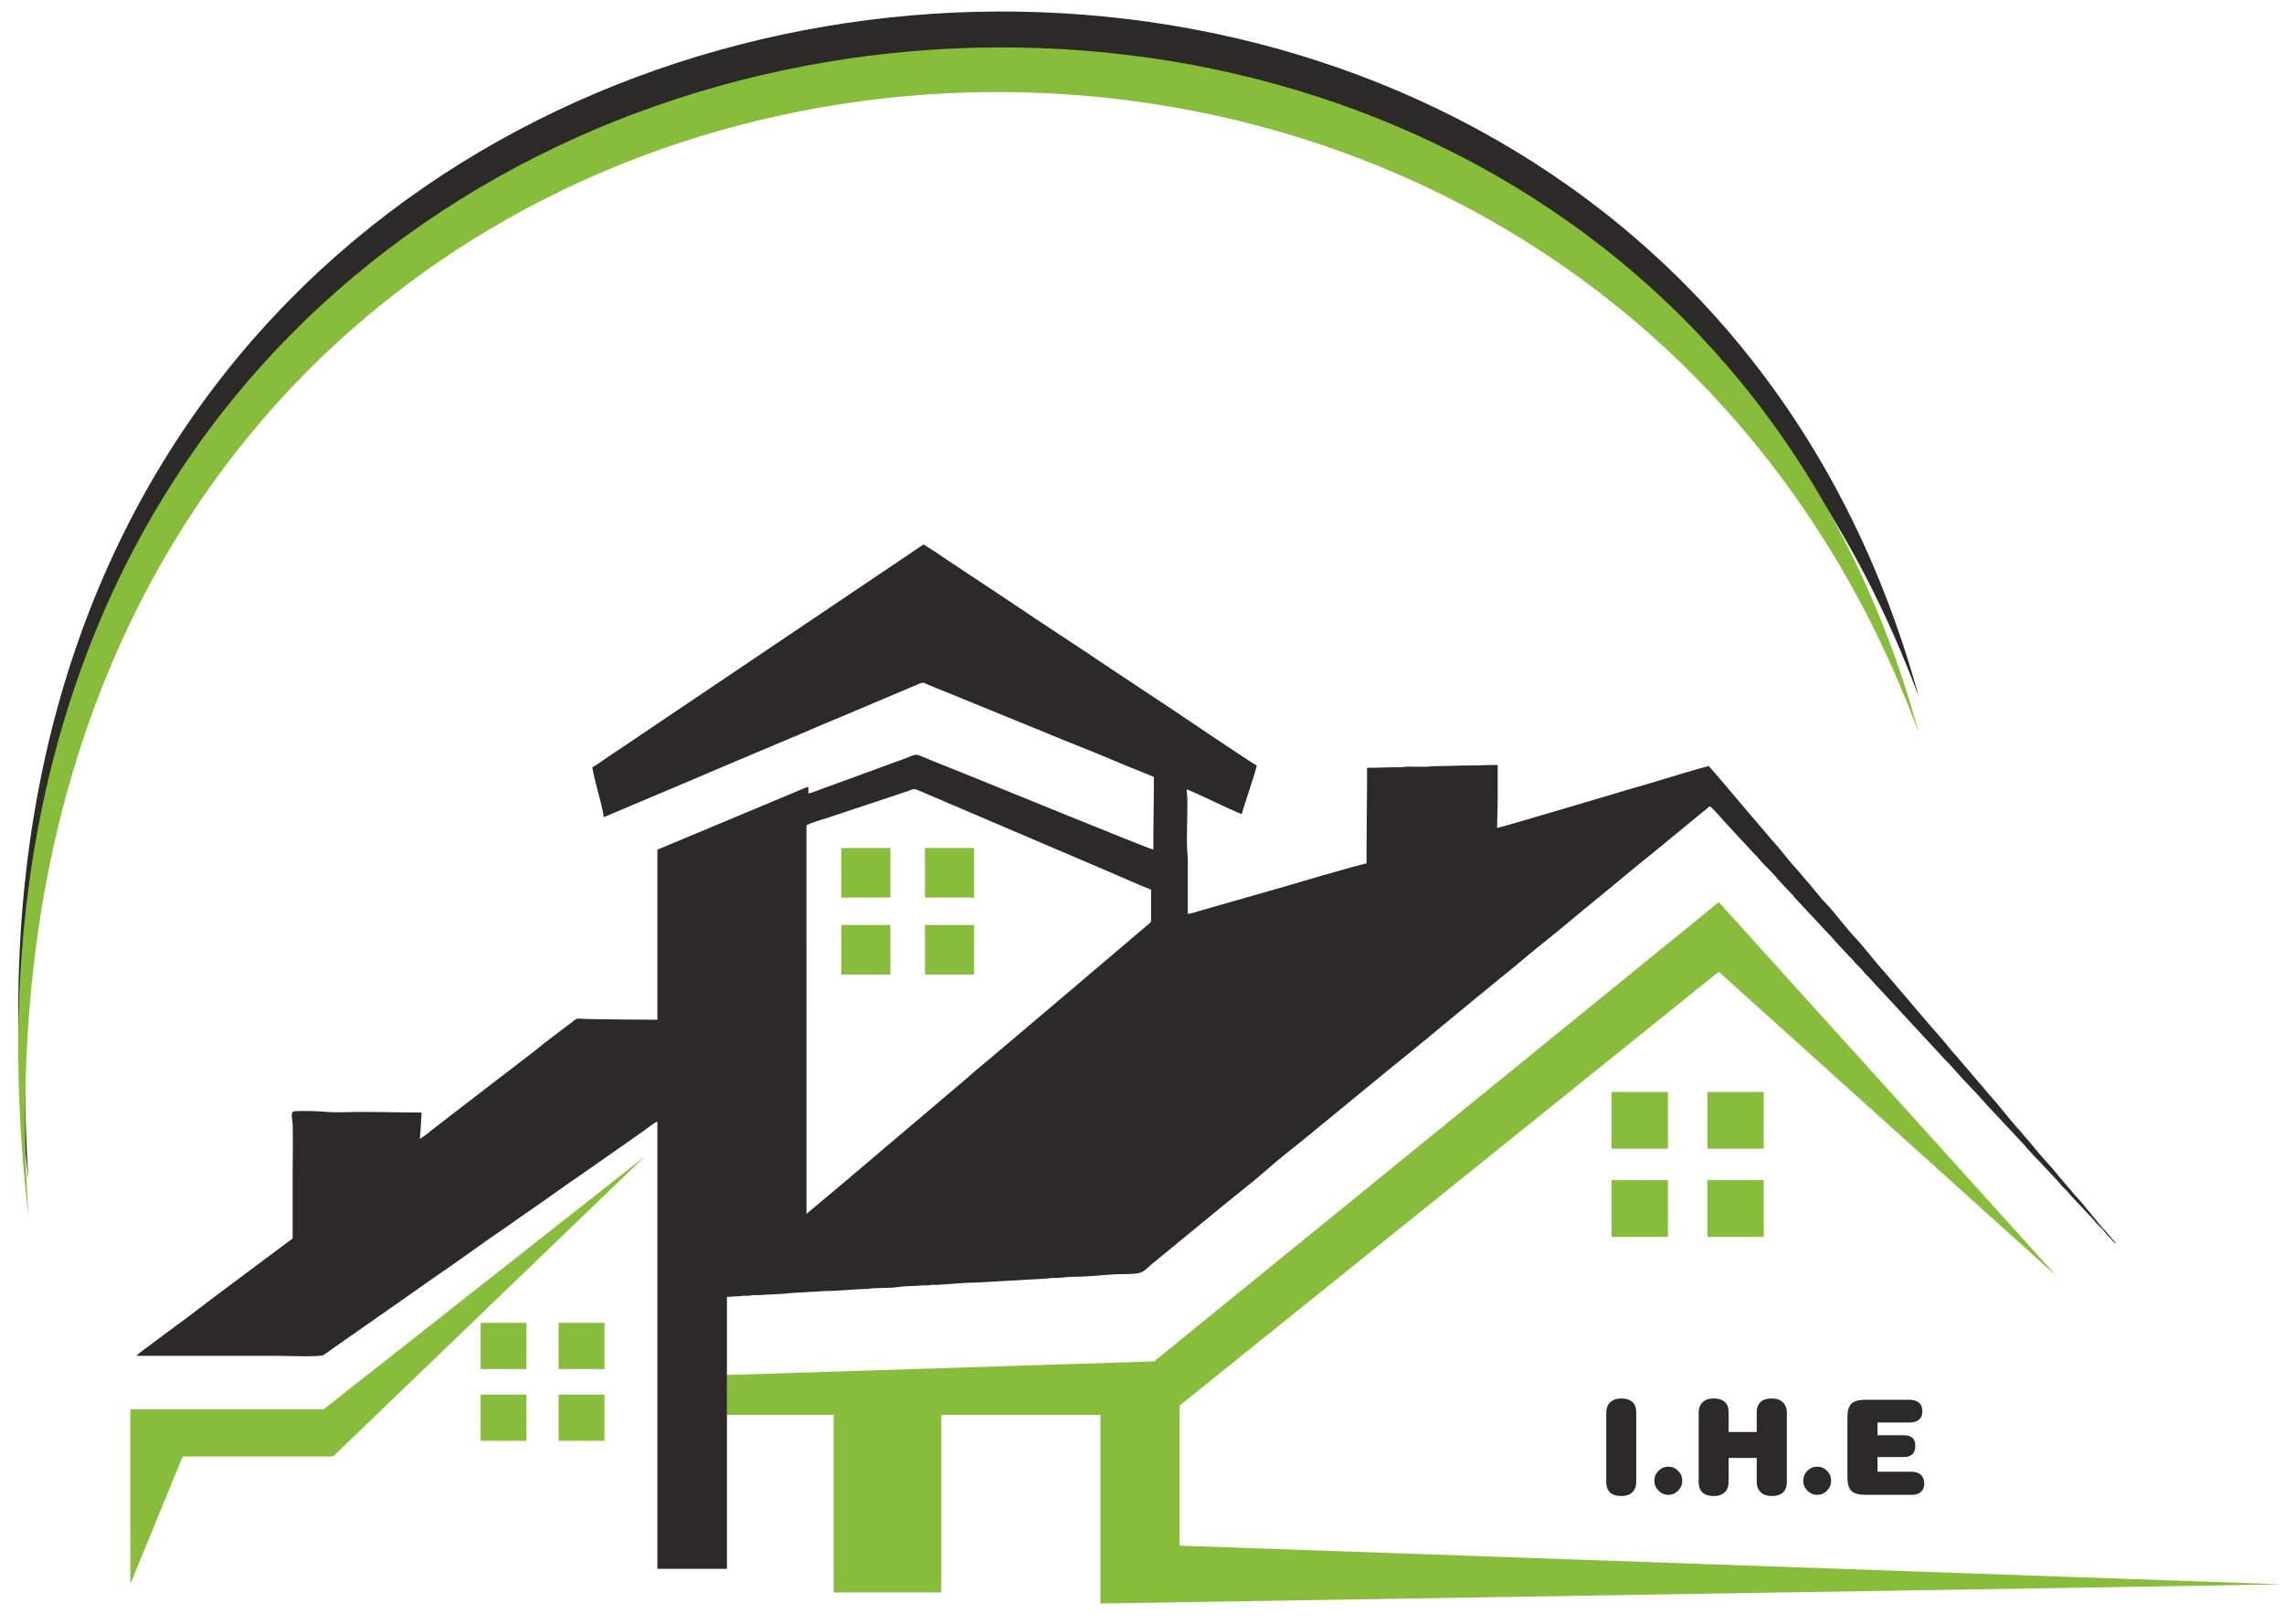
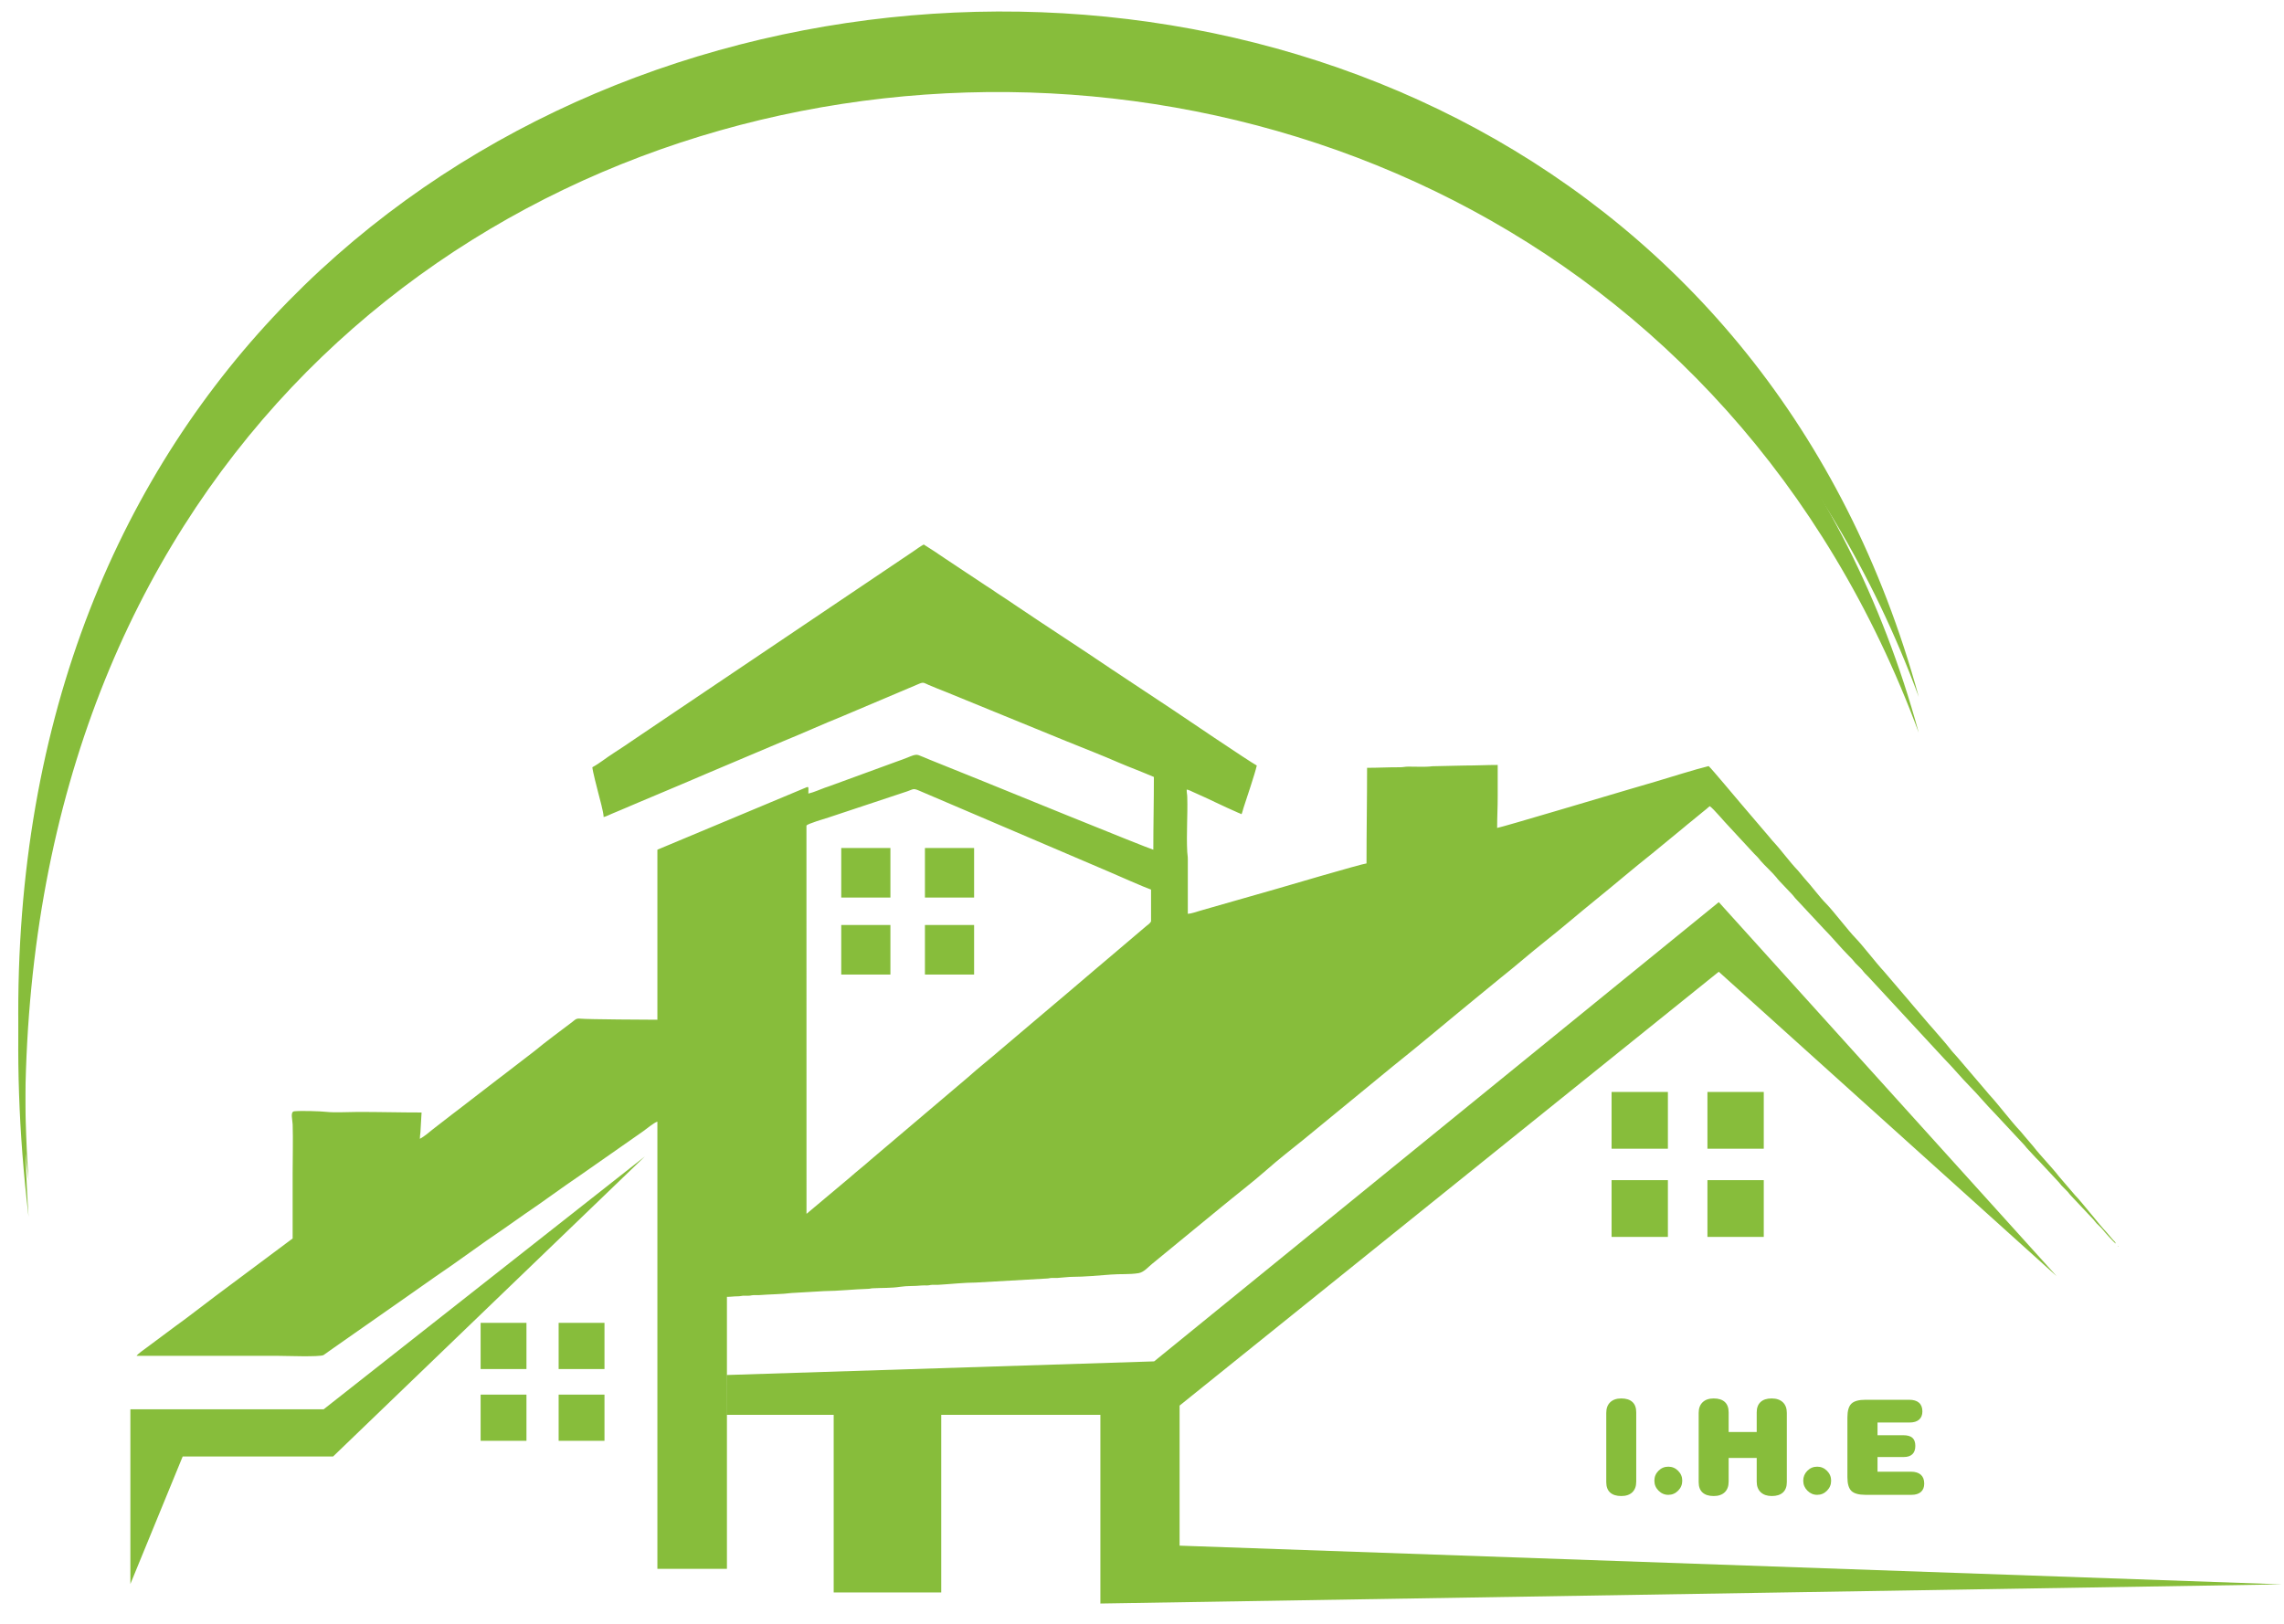
<svg xmlns="http://www.w3.org/2000/svg" xml:space="preserve" width="225mm" height="160mm" version="1.1" style="shape-rendering:geometricPrecision; text-rendering:geometricPrecision; image-rendering:optimizeQuality; fill-rule:evenodd; clip-rule:evenodd" viewBox="0 0 22500 16000">
  <defs>
    <style type="text/css">
   
    .fil2 {fill:none}
-     .fil1 {fill:#2B2A29}
+     .fil1 {fill:#87BD3B}
    .fil0 {fill:#87BD3B}
-     .fil3 {fill:#2B2A29;fill-rule:nonzero}
+     .fil3 {fill:#87BD3B;fill-rule:nonzero}
   
  </style>
  </defs>
  <g id="Katman_x0020_1">
    <g id="_1956090063456">
      <polygon class="fil0" points="7158.13,13548.57 11369.55,13414.3 16932.09,8889.14 20260.68,12575.12 16931.71,9575.06 11620.34,13849.81 11620.34,15229.97 22480.08,15611.38 10840,15800.22 10840,13941.11 9272.22,13941.11 9272.22,15691.32 8212.74,15691.32 8212.74,13941.11 7156.83,13941.11 " />
      <polygon class="fil0" points="15875.89,10759.53 16430.66,10759.53 16430.66,11318.8 15875.89,11318.8 " />
      <polygon class="fil0" points="16820.22,10759.53 17375.08,10759.53 17375.08,11318.8 16820.22,11318.8 " />
      <polygon class="fil0" points="4734.72,13034.64 5186.23,13034.64 5186.23,13489.82 4734.72,13489.82 " />
      <polygon class="fil0" points="5503.25,13034.64 5954.84,13034.64 5954.84,13489.82 5503.25,13489.82 " />
      <polygon class="fil0" points="8287.19,8355.78 8771.55,8355.78 8771.55,8844.02 8287.19,8844.02 " />
      <polygon class="fil0" points="9111.66,8355.78 9596.02,8355.78 9596.02,8844.02 9111.66,8844.02 " />
      <polygon class="fil0" points="15875.89,11628.5 16430.66,11628.5 16430.66,12187.77 15875.89,12187.77 " />
      <polygon class="fil0" points="16820.22,11628.5 17375.08,11628.5 17375.08,12187.77 16820.22,12187.77 " />
      <polygon class="fil0" points="4734.72,13741.83 5186.23,13741.83 5186.23,14196.93 4734.72,14196.93 " />
      <polygon class="fil0" points="5503.25,13741.83 5954.84,13741.83 5954.84,14196.93 5503.25,14196.93 " />
      <polygon class="fil0" points="8287.19,9114.4 8771.55,9114.4 8771.55,9602.65 8287.19,9602.65 " />
      <polygon class="fil0" points="9111.66,9114.4 9596.02,9114.4 9596.02,9602.65 9111.66,9602.65 " />
      <polygon class="fil0" points="1284.36,13886.31 1799.74,13886.31 3188.51,13886.31 6352.64,11395 3281.55,14351.17 1799.74,14351.17 1284.36,15607.8 1284.36,14351.17 " />
      <path class="fil1" d="M7944.95 11960.68l-0.53 -3825.29c5.64,-17.91 189.6,-70.95 218.02,-80.47l776 -257.81c57.15,-19.51 56.01,-32.31 113.01,-7.77l1868.87 798.4c77.19,33.23 363.88,160.04 418.82,177.79l0.08 312.06c-9.3,22.1 -32.31,34.14 -47.55,47.78l-372.65 316.56c-35.2,31.63 -72.55,59.6 -106.3,89.77l-317.71 270.53c-36.27,30.64 -68.66,58.07 -106.3,89.77l-530.93 449.77c-96.55,84.28 -228.46,188.45 -318.31,269.92l-955 810.06c-70.88,63.56 -141.06,116.82 -211.93,180.23l-427.59 358.7zm12897.94 293.16c-5.49,-20.96 -15.55,-22.33 -28.73,-38.64l-61.88 -72.7c-72.4,-75.29 -240.89,-294.53 -311.91,-366.85l-95.64 -111.79c-19.74,-25.68 -42.45,-46.79 -62.11,-72.47 -68.96,-89.85 -183.5,-205.53 -250.71,-293.4l-92.97 -109.05c-13.57,-14.47 -16.85,-22.1 -30.56,-36.65 -110.12,-117.2 -205.99,-251.1 -314.73,-369.52 -13.41,-14.63 -18.44,-22.63 -30.79,-36.58l-281.5 -329.89c-21.49,-25.91 -41.99,-44.58 -62.8,-71.71 -58.67,-76.51 -125.58,-147.16 -187.92,-221.61 -21.34,-25.53 -46.33,-50.22 -65.15,-75.06l-126.73 -148.07c-12.96,-14.1 -16.69,-21.95 -30.56,-36.65l-250.72 -293.39c-74.91,-79.64 -210.02,-257.35 -281.43,-329.97 -64.92,-66.23 -218.17,-266.04 -281.12,-330.13 -76.05,-77.35 -145.02,-175.19 -220.23,-256.66l-61.19 -73.46c-89.01,-92.59 -162.86,-199.81 -250.72,-293.24 -13.87,-14.71 -17.68,-22.55 -30.63,-36.65l-281.43 -329.97c-31.47,-35.82 -295.98,-354.21 -318.77,-371.05 -121.01,28.58 -395.73,115.3 -518.73,151.65 -88.02,25.99 -170.09,49.99 -259.18,75.98 -162.85,47.4 -1269.66,378.66 -1305.55,381.64 0,-108.6 5.56,-197.3 5.56,-304.6 0,-105.31 0,-210.63 0,-315.95 -111.33,0 -208.34,5.87 -323.11,5.64l-321.58 7.17c-70.65,9.83 -164.84,2.89 -241.35,3.88 -32.08,0.38 -41.99,6.18 -77.57,6.02 -114.01,-0.53 -214.75,5.49 -323.19,5.49 0,319.15 -5.56,621.61 -5.56,942.13 -48.24,4.11 -841.85,237.68 -879.65,248.89l-656.05 187.54c-38.1,11.2 -73,20.73 -108.44,31.17 -29.19,8.68 -84.89,28.19 -116.21,28.88l0 -536.03c0.15,-34.37 -4.19,-46.18 -5.57,-73.23 -9.6,-178.48 5.49,-362.51 0.08,-541.83 -0.84,-29.34 -5.64,-38.48 -5.64,-73.15 19.05,1.6 48.62,17.98 68.36,26.59 147.38,64.32 289.27,136.79 436.88,200.73 14.79,6.4 22.41,8.46 35.06,15.31 8.38,-17.75 11.81,-38.4 18.82,-60.05 32.85,-102.19 111.49,-332.02 131.53,-419.51 -75.59,-40.54 -758.17,-502.27 -817.76,-542.73l-616.12 -408.46c-305.51,-207.21 -615.44,-406.18 -921.33,-612.7 -35.96,-24.31 -67.13,-45.26 -103.63,-70.03l-101.43 -66.53c-36.13,-24.46 -66.84,-46.86 -104.18,-69.27l-410.59 -272.58c-33.3,-22.56 -66.68,-45.27 -100.14,-67.75l-105.85 -67.67c-34.14,18.29 -68.35,44.27 -101.43,66.6l-2345.3 1579.67c-137.4,92.74 -269.76,182.13 -407.85,275.33 -70.11,47.4 -133.59,91.29 -204.84,136.56 -68.36,43.21 -134.2,98.45 -205.07,136.48 3.51,43.29 45.19,200.57 55.63,242.56 13.72,54.64 54.72,198.37 55.71,248.28 25.76,-6.1 58.45,-23.78 83.67,-33.83 28.12,-11.28 53.57,-22.56 82.76,-34.6 54.72,-22.71 114,-49.23 168.57,-71.86 114.31,-47.4 223.89,-95.03 338.35,-142.58 111.57,-46.26 223.28,-94.96 337.29,-143.58l754.43 -319.14c199.05,-81.01 394.52,-170.32 593.87,-250.57l754.36 -319.45c39.17,-16.69 50.98,-2.44 88.32,13.94 57.69,25.23 112.18,45.5 171.16,69.35l1194.44 488.4c168.95,68.36 344.53,136.41 511.8,209.49 57.61,25.3 112.02,45.5 171,69.35 30.56,12.42 53.04,21.49 83.6,33.83l86.8 36.28c0,245.46 -5.56,473.84 -5.56,716.56 -53.73,-12.73 -1654.65,-665.81 -1682.47,-677.01l-522.01 -210.41c-36.88,-14.93 -71.71,-30.86 -107.22,-43.97 -34.06,-12.57 -78.64,11.66 -110.88,23.86 -34.67,13.18 -71.4,28.04 -110.11,40.84l-646.61 236.47c-19.35,7.7 -33.68,11.51 -53.95,18.67 -55.17,19.58 -106,44.73 -164.99,58.6 0,-77.73 10.29,-73.31 -48.46,-49.15l-1438.84 602.1 0 1675.53c-68.58,0 -698.27,-3.43 -758.78,-10.67 -43.28,-5.18 -55.17,13.95 -78.49,31.63 -124.75,95.1 -252.54,187.69 -373.33,287.6l-313.43 241.11c-23.02,17.45 -42.22,32.08 -63.63,48.39 -41.46,31.4 -81.01,62.95 -123.38,95.1l-249.88 192.58c-21.56,16.38 -40.62,30.94 -63.63,48.39l-186.25 144.25c-39.47,31.86 -84.51,71.26 -128.94,95.11 0,-30.79 3.36,-39.17 5.26,-62.34l11.43 -197.14c-210.78,0 -409.45,-5.64 -623.97,-5.64 -90.07,0 -232.81,8.69 -316.71,-0.84 -57.3,-6.55 -248.89,-12.34 -313.36,-5.41 -42.06,4.5 -17.22,82.84 -15.85,130.16 4.73,159.42 -0.22,320.21 -0.22,479.71 0,214.37 0,428.81 0,643.18l-769.68 574.59c-127.87,95.18 -253.61,196.23 -383.47,288.51 -33.3,23.78 -62.71,46.33 -96.32,71.79l-192.57 143.42c-23.7,18.13 -81.69,57.45 -95.49,78.18l1387.17 0c73.92,0 417.68,13.19 454.87,-7.54l65.46 -46.56c25.84,-17.3 43.52,-31.48 69.05,-48.55l754.35 -528.02c24.62,-16.69 43.06,-31.1 68.89,-48.55l138.24 -97.08c230.45,-155.01 451.06,-322.51 681.89,-477.2l203.85 -143.35c184.95,-124.44 361.97,-257.8 547.08,-382.47l619.47 -433.23c32.62,-22.48 106.77,-85.81 140.37,-94.87l0 4406.2 685.09 0 0 -2679.85c40.01,0 62.41,-5.02 106.15,-5.41 26.9,-0.22 29.04,-3.81 50.22,-5.56 17.68,-1.45 37.57,0.38 55.56,-0.15 26.67,-0.76 25.37,-4.5 49.99,-5.79 17.83,-0.99 37.49,1.22 55.4,-0.31 93.66,-7.77 233.87,-8.84 319.38,-20.73l321.28 -18.67c142.96,-1.22 287.9,-18.06 429.42,-22.17 26.67,-0.76 25.45,-4.57 49.91,-5.87 88.4,-4.72 179.24,-0.61 269.69,-14.48 70.72,-10.82 142.13,-5.1 210.18,-12.88 18.29,-2.05 36.73,-0.07 55.17,-0.61 26.67,-0.76 25.38,-4.57 49.84,-5.86 17.98,-1 37.72,1.06 55.78,0.07 111.49,-6.02 266.34,-22.86 373.33,-22.48l696.37 -39.47c26.67,-0.69 25.37,-4.5 49.99,-5.8 18.06,-0.99 37.64,1 55.78,0 50.91,-2.74 112.18,-11.81 161.4,-11.35 84.75,0.76 268.71,-13.95 368.08,-22.18 88.47,-7.39 180.07,0.61 270.68,-13.64 54.26,-8.46 95.56,-60.43 136.41,-93.12l683.1 -560.57c132.22,-109.28 314.58,-250.03 437.12,-358.54 120.48,-106.77 252.85,-209.65 378.21,-310.77l870.8 -714.81c272.96,-217.18 538.85,-443.59 809.07,-664.28l252.55 -206.98c147.61,-116.44 289.27,-241.87 436.88,-358.62 168.95,-133.51 330.73,-274.19 498.16,-409.37 187.77,-151.43 371.04,-309.86 560.26,-459.45l313.74 -257.8c20.8,-18.82 39.78,-32.69 61.42,-50.6l126.27 -103.49c12.88,-10.21 19.74,-16 30.94,-24.92 13.03,-10.29 20.35,-19.43 33.46,-28.27 39.32,26.67 141.21,151.65 188.07,198.9l247.9 268.01c12.5,12.57 20.88,21.03 33.38,33.68 15.01,15.09 17.75,21.87 30.71,36.73 47.09,54.26 110.19,108.83 155.68,163.92 13.11,15.93 15.55,21.26 30.72,36.51l125.58 132.36c13.64,14.03 15.78,20.12 27.74,33.92l284.1 304.74c85.88,86.72 162.08,181.37 247.89,267.94 11.51,11.66 19.36,19.28 30.79,30.94 14.25,14.71 17.3,22.4 30.4,36.88 22.1,24.16 45.58,43.14 66.84,67.6 12.04,13.87 14.25,19.96 27.89,33.99 12.27,12.57 20.95,21.1 33.45,33.68l749.26 809.61c86.11,87.02 164.68,183.8 250.71,270.83 85.81,86.72 162.17,181.37 247.97,267.94l281.28 301.77c15.16,15.24 17.75,20.5 30.86,36.5l91.6 99.07c12.12,12.8 21.19,21.19 33.53,33.76l186.7 200.19c14.87,15.02 17.61,21.87 30.56,36.73l63.94 64.93c12.95,14.86 15.7,21.72 30.71,36.73l220.16 233.95c14.02,14.63 16.46,22.25 30.4,36.89 21.04,22.02 45.65,42.52 63.64,65.3 20.5,25.99 105.24,121.25 127.34,136.26z" />
      <polygon class="fil1" points="20865.14,12276.4 20865.14,12282.04 20871.61,12277.39 " />
      <line class="fil2" x1="20848.45" y1="12259.48" x2="20842.89" y2="12253.84" />
      <line class="fil2" x1="20854.01" y1="12265.12" x2="20848.45" y2="12259.48" />
      <line class="fil2" x1="20859.57" y1="12270.76" x2="20854.01" y2="12265.12" />
      <line class="fil2" x1="20865.14" y1="12276.4" x2="20859.57" y2="12270.76" />
      <path class="fil1" d="M281.34 11635.74c-853.96,-12743.09 14940.93,-14720.32 18620.51,-4769.33 -2895.73,-10608.64 -20198.12,-8494.4 -18620.51,4769.33z" />
      <path class="fil0" d="M281.34 11989.25c-853.96,-12743.08 14940.93,-14720.31 18620.51,-4769.32 -2895.73,-10608.64 -20198.12,-8494.4 -18620.51,4769.32z" />
      <path class="fil3" d="M16118.75 14598.99c0,45.19 -12.8,79.94 -38.4,104.93 -25.69,24.69 -62.11,37.12 -108.98,37.12 -47.55,0 -84.05,-11.51 -109.51,-34.3 -25.6,-23.01 -38.4,-57.15 -38.4,-102.49l0 -682.73c0,-44.65 13.1,-79.4 38.94,-104.4 25.91,-25 62.33,-37.57 108.97,-37.57 47.71,0 84.21,11.51 109.59,34.75 25.3,23.01 37.79,57.08 37.79,102.04l0 682.65zm178.78 -9.07c0,-37.8 13.26,-70.19 40.01,-97.31 26.75,-27.13 59.29,-40.77 97.24,-40.77 37.49,0 69.88,13.64 96.85,40.77 27.06,27.12 40.47,59.51 40.47,97.31 0,38.18 -13.41,70.95 -40.47,98.31 -26.97,27.35 -59.36,41.07 -96.85,41.07 -37.27,0 -69.43,-13.87 -96.63,-41.46 -27.21,-27.58 -40.62,-60.12 -40.62,-97.92zm1008.05 -224.12l-276.48 0 0 233.19c0,44.96 -12.72,79.94 -38.4,104.7 -25.76,24.92 -62.11,37.35 -108.9,37.35 -47.63,0 -84.21,-11.51 -109.58,-34.3 -25.46,-23.01 -38.34,-57.15 -38.34,-102.49l0 -682.73c0,-44.65 13.04,-79.4 38.87,-104.4 25.91,-25 62.33,-37.57 109.05,-37.57 47.63,0 84.28,11.51 109.51,34.75 25.22,23.01 37.79,57.08 37.79,102.04l0 194.09 276.48 0 0 -194.09c0,-44.05 12.72,-77.96 38.02,-101.43 25.15,-23.62 61.81,-35.36 109.36,-35.36 47.17,0 83.98,12.57 110.12,37.57 26.21,25 39.17,59.75 39.17,104.4l0 682.73c0,44.5 -12.88,78.34 -38.26,101.81 -25.45,23.24 -62.11,34.98 -109.74,34.98 -46.33,0 -82.6,-12.43 -109.05,-37.35 -26.44,-24.76 -39.62,-59.74 -39.62,-104.7l0 -233.19zm458.45 224.12c0,-37.8 13.34,-70.19 40.08,-97.31 26.68,-27.13 59.29,-40.77 97.17,-40.77 37.57,0 69.95,13.64 96.85,40.77 27.06,27.12 40.54,59.51 40.54,97.31 0,38.18 -13.48,70.95 -40.54,98.31 -26.9,27.35 -59.28,41.07 -96.85,41.07 -37.27,0 -69.43,-13.87 -96.63,-41.46 -27.13,-27.58 -40.62,-60.12 -40.62,-97.92zm613.76 -797.34l430.1 0c42.22,0 74.53,9.76 96.48,29.11 22.33,19.51 33.3,48.16 33.3,85.73 0,35.21 -10.82,62.11 -32.54,81.01 -21.87,18.9 -52.96,28.2 -93.43,28.2l-315.94 0 0 125.13 252.01 0c41.68,0 72.24,8.45 91.44,25.37 19.21,16.92 28.89,43.67 28.89,80.09 0,36.05 -9.68,63.41 -29.19,81.92 -19.43,18.45 -47.63,27.59 -84.97,27.59l-258.18 0 0 144.56 330.27 0c41.76,0 73.92,9.99 96.4,29.95 22.33,20.04 33.38,49.08 33.38,87.33 0,35.59 -10.75,62.95 -32.54,82.08 -21.57,19.12 -52.81,28.65 -93.28,28.65l-452.2 0c-66.3,0 -112.78,-12.8 -139.08,-38.18 -26.36,-25.45 -39.62,-70.41 -39.62,-134.88l0 -590.14c0,-64.77 13.26,-109.89 39.62,-135.34 26.3,-25.38 72.78,-38.18 139.08,-38.18z" />
    </g>
  </g>
</svg>
